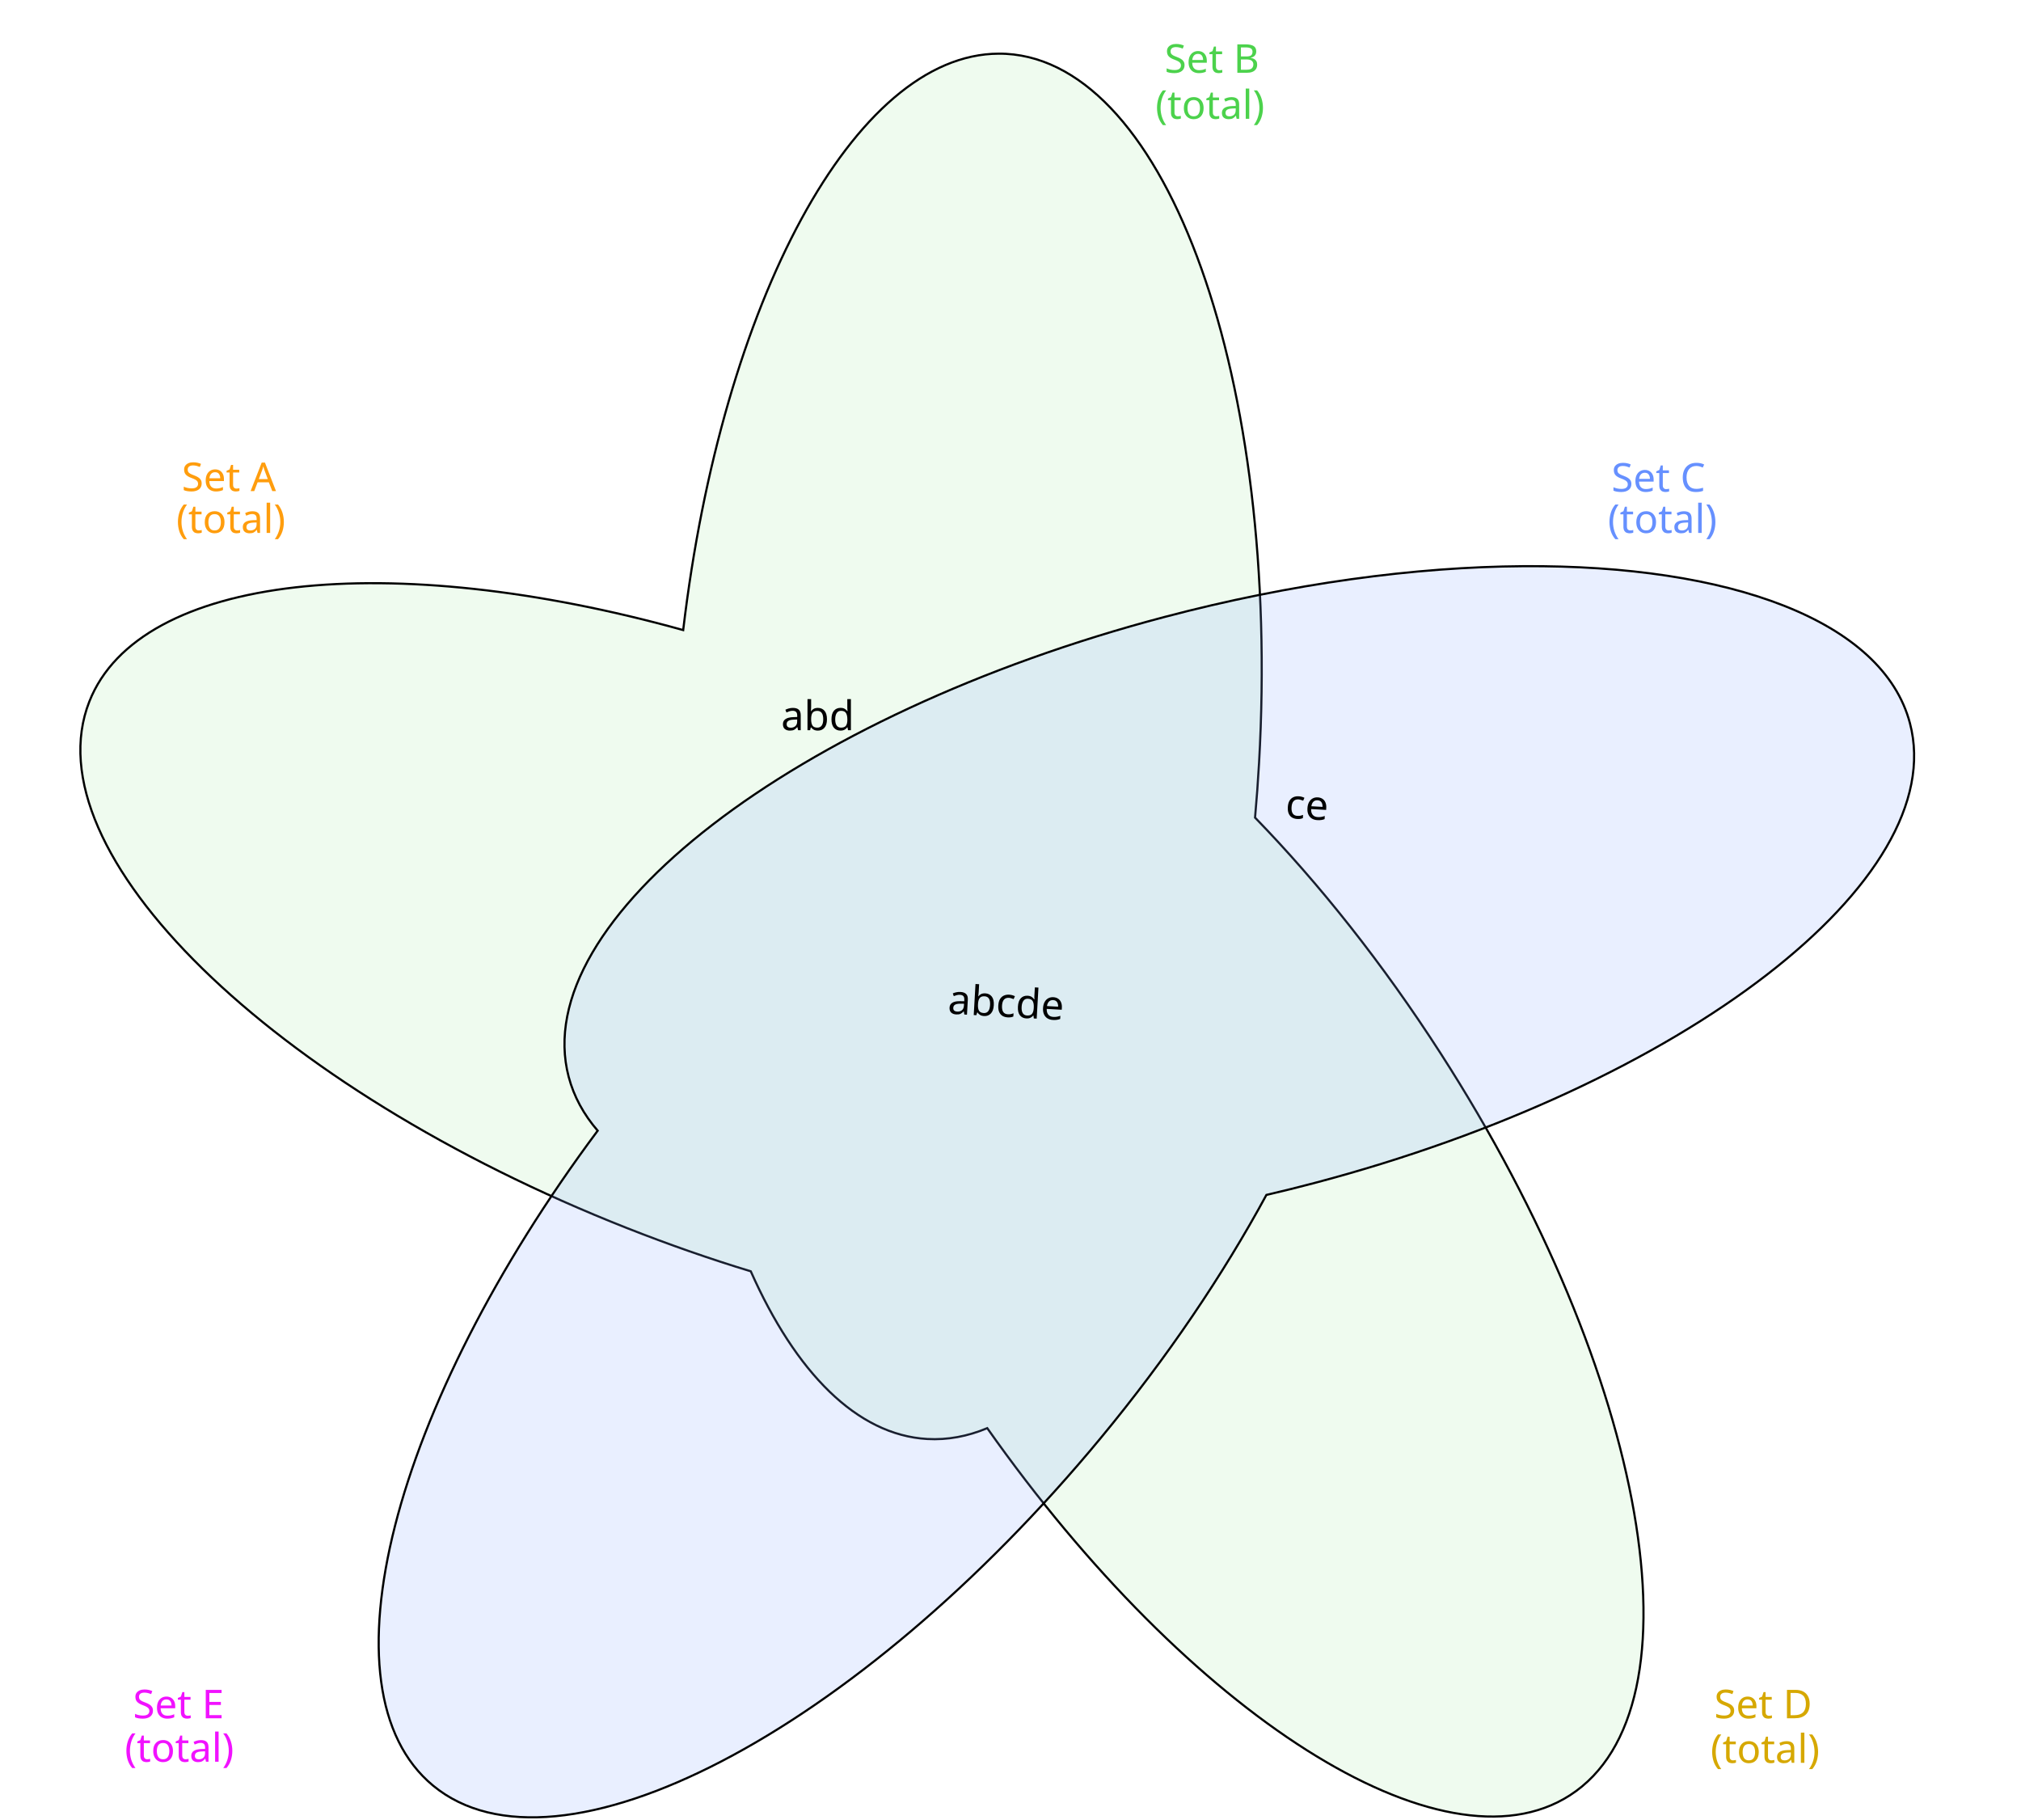
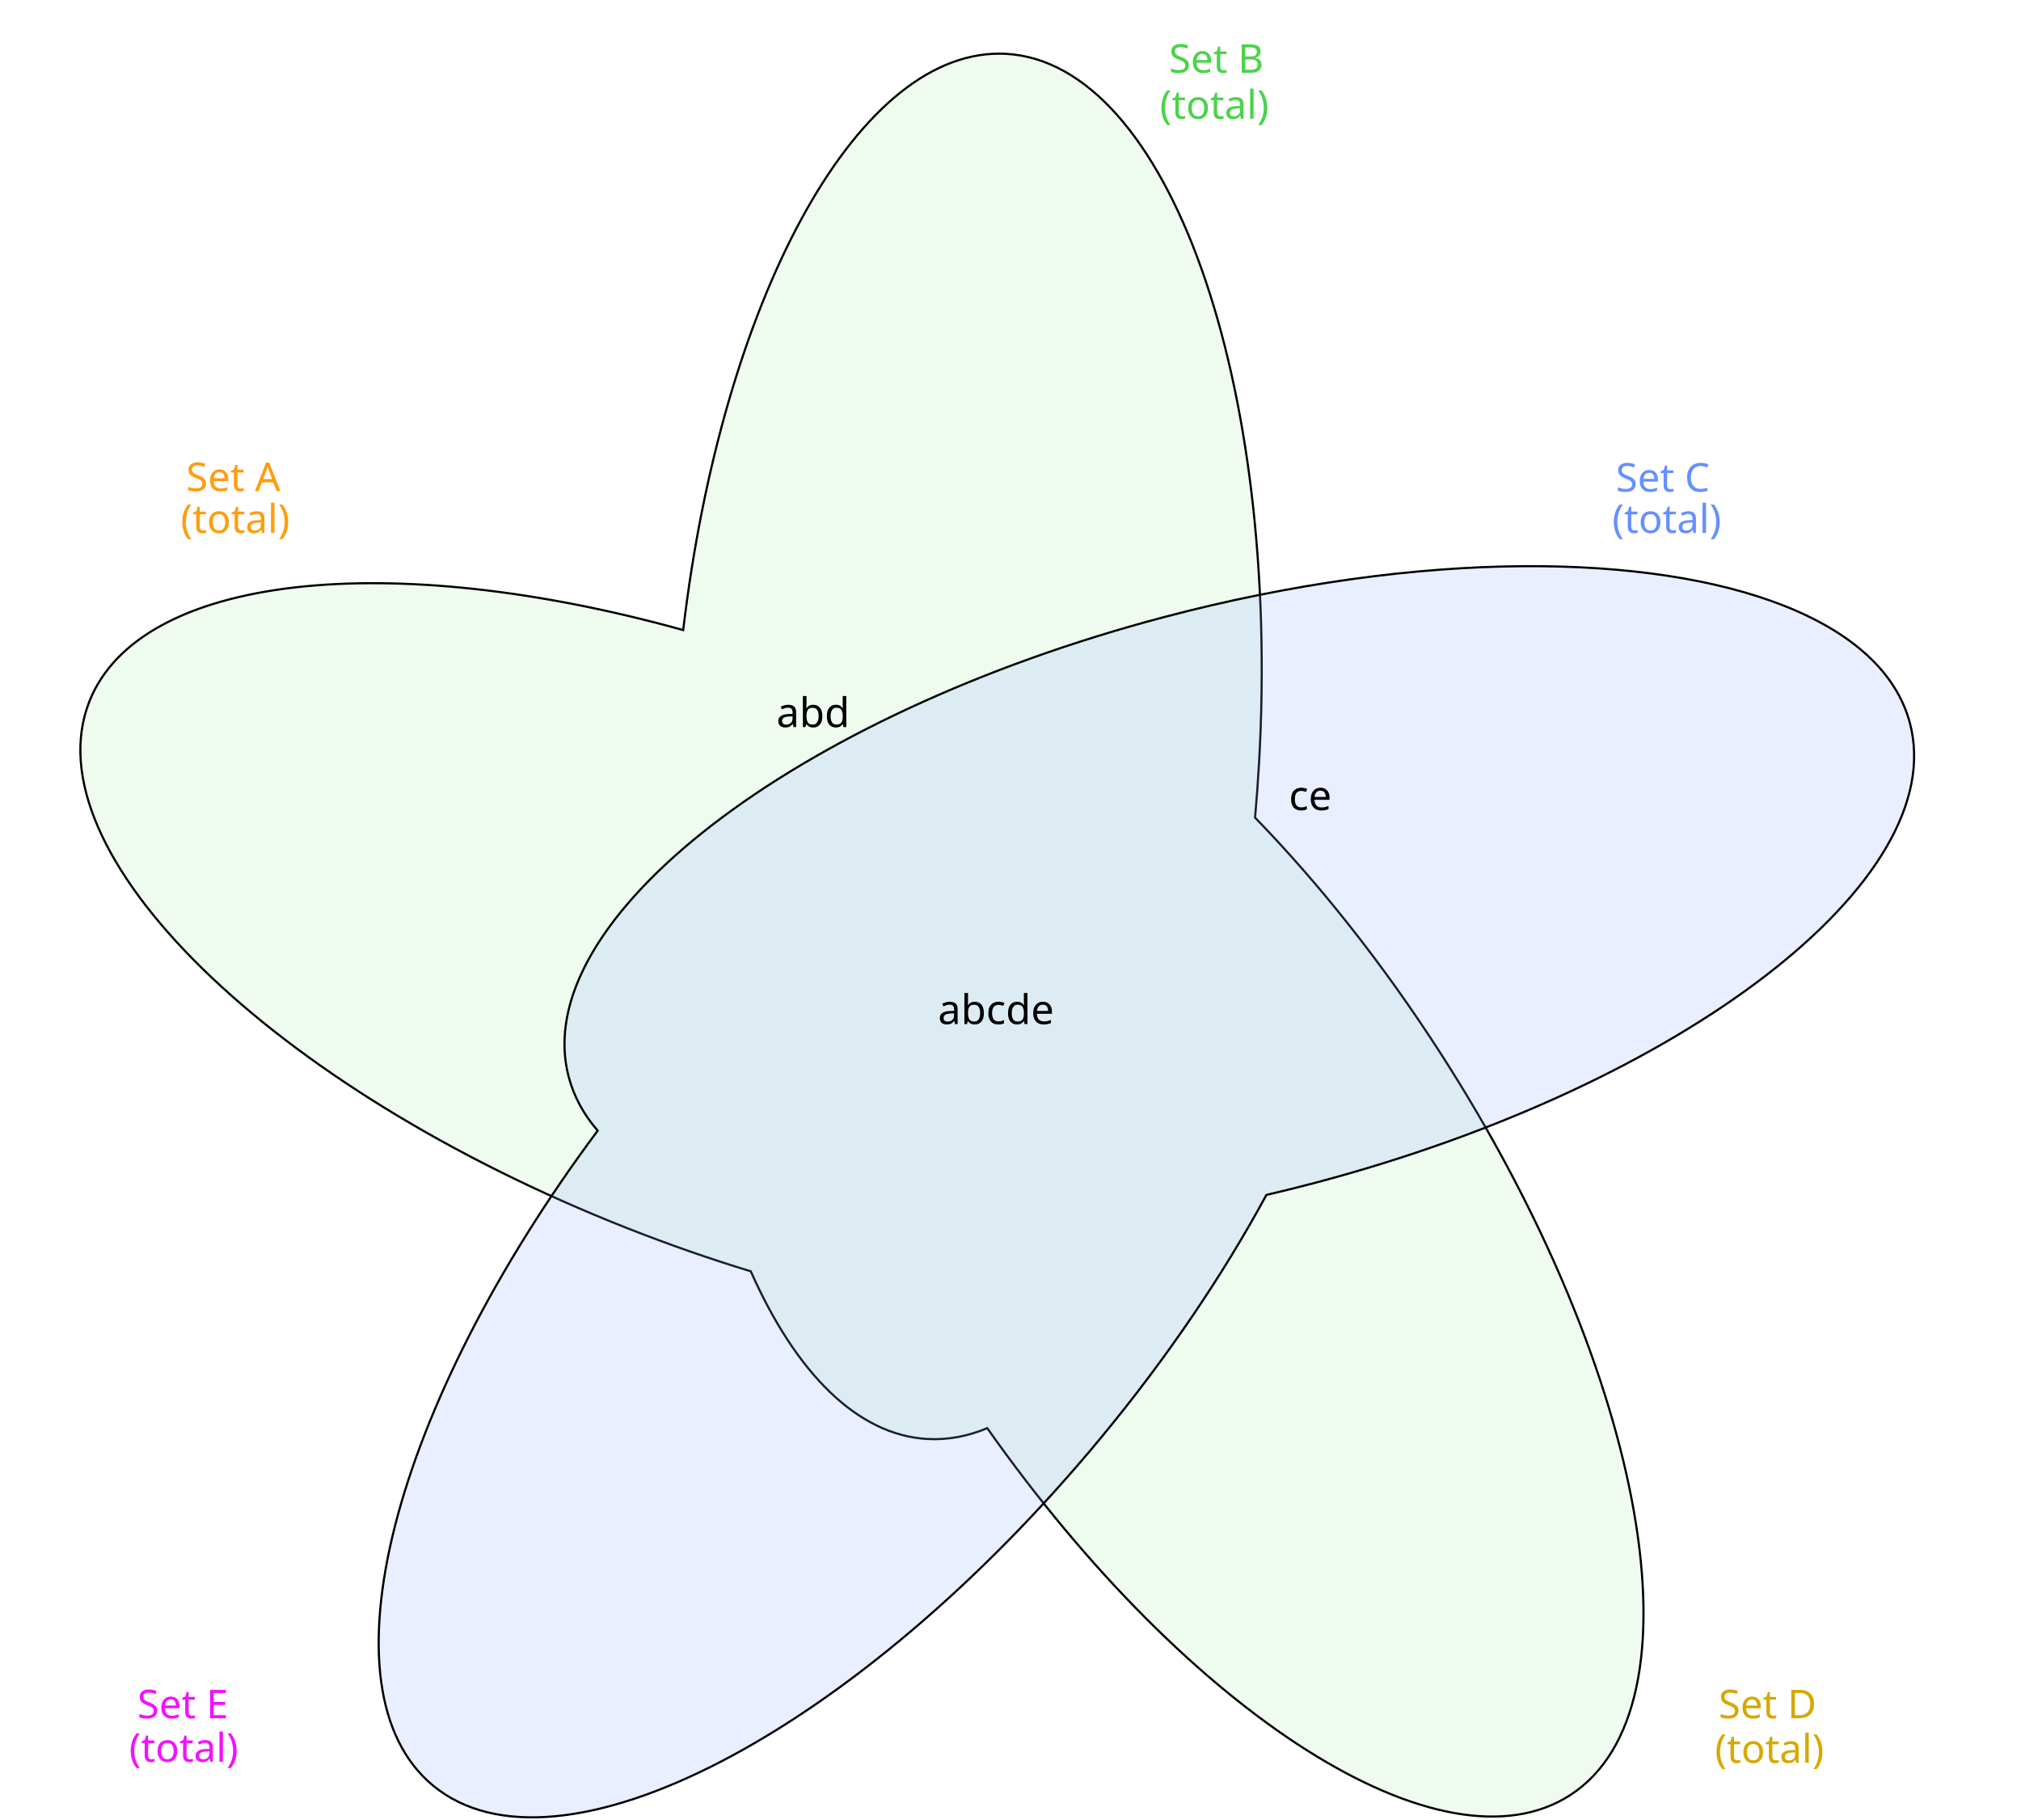
<svg xmlns="http://www.w3.org/2000/svg" xmlns:ns1="http://www.openswatchbook.org/uri/2009/osb" width="712" height="641" id="diagram" version="1.1">
  <defs id="defs4">
    <linearGradient id="linearGradient5351" ns1:paint="solid">
      <stop style="stop-color:#000000;stop-opacity:1;" offset="0" id="stop5353" />
    </linearGradient>
  </defs>
  <g id="layer1" transform="translate(-79.87914,108.5835)">
    <path style="fill:#a8e9a8;fill-opacity:0.184;stroke:#000000;stroke-width:0.756;stroke-linejoin:miter;stroke-miterlimit:4;stroke-opacity:1;stroke-dasharray:none" d="M 351.844 18.906 C 301.042 19.057 254.38 106.307 240.688 221.938 C 137.532 193.263 49.203 202.105 31.469 247.125 C 10.592 300.123 95.442 383.166 221 432.625 C 235.64 438.392 250.191 443.465 264.5 447.812 C 280.299 483.409 301.863 505.461 326.656 506.875 C 333.796 507.282 340.895 505.956 347.812 503.062 C 418.99 604.034 508.138 661.315 553.094 632.375 C 600.989 601.543 580.608 484.563 507.562 371.094 C 487.165 339.408 464.816 311.319 442.156 288 C 442.727 281.664 443.193 275.257 443.562 268.781 C 451.247 134.052 411.369 22.212 354.5 18.969 C 353.611 18.918 352.73 18.904 351.844 18.906 z " transform="translate(79.87914,-108.5835)" id="elipseB" />
    <path style="fill:#88a8ff;fill-opacity:0.184;stroke:#000000;stroke-width:0.756;stroke-linejoin:miter;stroke-miterlimit:4;stroke-opacity:1;stroke-dasharray:none" d="M 536.625 199.438 C 498.486 199.694 455.168 205.486 410.312 217.312 C 279.824 251.717 185.822 324.234 200.344 379.312 C 202.173 386.251 205.643 392.584 210.562 398.281 C 138.187 495.398 111.917 595.317 152.531 628.938 C 196.409 665.26 301.76 610.452 387.812 506.5 C 411.317 478.107 430.924 448.98 446.156 420.906 C 451.704 419.617 457.304 418.227 462.906 416.75 C 593.395 382.345 687.397 309.829 672.875 254.75 C 663.345 218.605 609.436 198.947 536.625 199.438 z " transform="translate(79.87914,-108.5835)" id="elipseC" />
-     <text xml:space="preserve" style="font-size:14.422px;font-style:normal;font-variant:normal;font-weight:normal;font-stretch:normal;text-align:start;line-height:125%;letter-spacing:0px;word-spacing:0px;writing-mode:lr-tb;text-anchor:start;fill:#000000;fill-opacity:1;stroke:none;font-family:Sans;-inkscape-font-specification:Sans" x="541.912" y="148.946" id="ce" transform="matrix(0.9983828,0.05684918,-0.05684918,0.9983828,0,0)">
-       <tspan id="tspan5397" x="541.912" y="148.946">ce</tspan>
+     <text id="ce" x="533.948" y="176.763" style="line-height:0%;letter-spacing:0px;word-spacing:0px;fill:#000000;font-family:sans-serif" xml:space="preserve">
+       <tspan x="533.948" y="176.763" font-size="14.422px" style="font-size:14.422px;line-height:1.25;font-family:sans-serif" id="tspan32">ce</tspan>
    </text>
-     <text xml:space="preserve" style="font-size:14.422px;font-style:normal;font-variant:normal;font-weight:normal;font-stretch:normal;text-align:start;line-height:125%;letter-spacing:0px;word-spacing:0px;writing-mode:lr-tb;text-anchor:start;fill:#000000;fill-opacity:1;stroke:none;font-family:Sans;-inkscape-font-specification:Sans" x="427.087" y="224.515" id="abcde" transform="matrix(0.9983828,0.05684918,-0.05684918,0.9983828,0,0)">
-       <tspan id="tspan46" x="427.087" y="224.515">abcde</tspan>
+     <text id="abcde" x="410.329" y="252.143" style="line-height:0%;font-family:sans-serif;letter-spacing:0px;word-spacing:0px;fill:#000000" xml:space="preserve">
+       <tspan x="410.329" y="252.143" font-family="sans-serif" font-size="14.422px" style="line-height:1.25" id="tspan53">abcde</tspan>
    </text>
-     <text xml:space="preserve" style="font-size:14.422px;font-style:normal;font-weight:normal;line-height:125%;letter-spacing:0px;word-spacing:0px;fill:#000000;fill-opacity:1;stroke:none;font-family:Sans" x="355.05" y="148.628" id="abd">
-       <tspan x="355.05" y="148.628" id="tspan3053" style="font-size:14.422px">abd</tspan>
+     <text id="abd" x="353.426" y="147.533" style="line-height:0%;letter-spacing:0px;word-spacing:0px;fill:#000000;font-family:sans-serif" xml:space="preserve">
+       <tspan x="353.426" y="147.533" font-size="14.422px" style="font-size:14.422px;line-height:1.25;font-family:sans-serif" id="tspan103">abd</tspan>
    </text>
-     <text xml:space="preserve" style="font-size:14px;font-style:normal;font-weight:normal;text-align:center;line-height:125%;letter-spacing:0px;word-spacing:0px;text-anchor:middle;fill:#f112ff;fill-opacity:1;stroke:none;font-family:Sans" x="149.633" y="496.666" id="labelE">
-       <tspan id="tspan3054" x="151.861" y="496.666">     Set E     </tspan>
+     <text id="labelE" x="149.633" y="496.666" fill="#f112ff" text-align="center" style="line-height:0%;font-family:sans-serif;letter-spacing:0px;word-spacing:0px;text-anchor:middle" xml:space="preserve">
+       <tspan x="152.094" y="496.666" font-family="sans-serif" font-size="14px" style="line-height:1.25" id="tspan108">     Set E     </tspan>
    </text>
-     <text xml:space="preserve" style="font-size:14px;font-style:normal;font-weight:normal;text-align:center;line-height:125%;letter-spacing:0px;word-spacing:0px;text-anchor:middle;fill:#d6a800;fill-opacity:1;stroke:none;font-family:Sans" x="707.913" y="496.666" id="labelD">
-       <tspan id="tspan3054-7" x="710.142" y="496.666">     Set D     </tspan>
+     <text id="labelD" x="707.913" y="496.666" fill="#d6a800" text-align="center" style="line-height:0%;font-family:sans-serif;letter-spacing:0px;word-spacing:0px;text-anchor:middle" xml:space="preserve">
+       <tspan x="710.374" y="496.666" font-family="sans-serif" font-size="14px" style="line-height:1.25" id="tspan111">     Set D     </tspan>
    </text>
-     <text xml:space="preserve" style="font-size:14px;font-style:normal;font-weight:normal;text-align:center;line-height:125%;letter-spacing:0px;word-spacing:0px;text-anchor:middle;fill:#ff9d0d;fill-opacity:1;stroke:none;font-family:Sans" x="167.379" y="64.394" id="labelA">
-       <tspan id="tspan3054-4" x="169.608" y="64.394">     Set A     </tspan>
+     <text id="labelA" x="167.379" y="64.394" fill="#ff9d0d" text-align="center" style="line-height:0%;font-family:sans-serif;letter-spacing:0px;word-spacing:0px;text-anchor:middle" xml:space="preserve">
+       <tspan x="169.84" y="64.394" font-family="sans-serif" font-size="14px" style="line-height:1.25" id="tspan114">     Set A     </tspan>
    </text>
-     <text xml:space="preserve" style="font-size:14px;font-style:normal;font-weight:normal;text-align:center;line-height:125%;letter-spacing:0px;word-spacing:0px;text-anchor:middle;fill:#6690ff;fill-opacity:1;stroke:none;font-family:Sans" x="669.197" y="64.586" id="labelC">
-       <tspan id="tspan3054-8" x="671.426" y="64.586">     Set C    </tspan>
+     <text id="labelC" x="669.197" y="64.586" fill="#6690ff" text-align="center" style="line-height:0%;font-family:sans-serif;letter-spacing:0px;word-spacing:0px;text-anchor:middle" xml:space="preserve">
+       <tspan x="671.658" y="64.586" font-family="sans-serif" font-size="14px" style="line-height:1.25" id="tspan117">     Set C    </tspan>
    </text>
-     <text xml:space="preserve" style="font-size:14px;font-style:normal;font-weight:normal;text-align:center;line-height:125%;letter-spacing:0px;word-spacing:0px;text-anchor:middle;fill:#4cd24c;fill-opacity:1;stroke:none;font-family:Sans" x="513.72" y="-82.959" id="labelB">
-       <tspan id="tspan3054-45" x="515.949" y="-82.959">     Set B     </tspan>
+     <text id="labelB" x="513.72" y="-82.959" fill="#4cd24c" text-align="center" style="line-height:0%;font-family:sans-serif;letter-spacing:0px;word-spacing:0px;text-anchor:middle" xml:space="preserve">
+       <tspan x="516.181" y="-82.959" font-family="sans-serif" font-size="14px" style="line-height:1.25" id="tspan120">     Set B     </tspan>
    </text>
-     <text xml:space="preserve" style="font-size:14px;font-style:normal;font-weight:normal;text-align:center;line-height:125%;letter-spacing:0px;word-spacing:0px;text-anchor:middle;fill:#f112ff;fill-opacity:1;stroke:none;font-family:Sans" x="151.751" y="511.981" id="totalE">
-       <tspan id="tspan3054-5" x="153.98" y="511.981">   (total)    </tspan>
+     <text id="totalE" x="151.751" y="511.981" fill="#f112ff" text-align="center" style="line-height:0%;font-family:sans-serif;letter-spacing:0px;word-spacing:0px;text-anchor:middle" xml:space="preserve">
+       <tspan x="154.212" y="511.981" font-family="sans-serif" font-size="14px" style="line-height:1.25" id="tspan123">   (total)    </tspan>
    </text>
-     <text xml:space="preserve" style="font-size:14px;font-style:normal;font-weight:normal;text-align:center;line-height:125%;letter-spacing:0px;word-spacing:0px;text-anchor:middle;fill:#d6a800;fill-opacity:1;stroke:none;font-family:Sans" x="708.603" y="512.364" id="totalD">
-       <tspan id="tspan3054-7-8" x="710.831" y="512.364">     (total)     </tspan>
+     <text id="totalD" x="708.603" y="512.364" fill="#d6a800" text-align="center" style="line-height:0%;font-family:sans-serif;letter-spacing:0px;word-spacing:0px;text-anchor:middle" xml:space="preserve">
+       <tspan x="711.063" y="512.364" font-family="sans-serif" font-size="14px" style="line-height:1.25" id="tspan126">     (total)     </tspan>
    </text>
-     <text xml:space="preserve" style="font-size:14px;font-style:normal;font-weight:normal;text-align:center;line-height:125%;letter-spacing:0px;word-spacing:0px;text-anchor:middle;fill:#6690ff;fill-opacity:1;stroke:none;font-family:Sans" x="670.603" y="79.13" id="totalC">
-       <tspan id="tspan3054-8-7" x="672.831" y="79.13">     (total)    </tspan>
+     <text id="totalC" x="670.603" y="79.13" fill="#6690ff" text-align="center" style="line-height:0%;font-family:sans-serif;letter-spacing:0px;word-spacing:0px;text-anchor:middle" xml:space="preserve">
+       <tspan x="673.063" y="79.13" font-family="sans-serif" font-size="14px" style="line-height:1.25" id="tspan129">     (total)    </tspan>
    </text>
-     <text xml:space="preserve" style="font-size:14px;font-style:normal;font-weight:normal;text-align:center;line-height:125%;letter-spacing:0px;word-spacing:0px;text-anchor:middle;fill:#4cd24c;fill-opacity:1;stroke:none;font-family:Sans" x="513.028" y="-66.743" id="totalB">
-       <tspan id="tspan3054-45-2" x="515.257" y="-66.743">     (total)     </tspan>
+     <text id="totalB" x="513.028" y="-66.743" fill="#4cd24c" text-align="center" style="line-height:0%;font-family:sans-serif;letter-spacing:0px;word-spacing:0px;text-anchor:middle" xml:space="preserve">
+       <tspan x="515.489" y="-66.743" font-family="sans-serif" font-size="14px" style="line-height:1.25" id="tspan132">     (total)     </tspan>
    </text>
-     <text xml:space="preserve" style="font-size:14px;font-style:normal;font-weight:normal;text-align:center;line-height:125%;letter-spacing:0px;word-spacing:0px;text-anchor:middle;fill:#ff9d0d;fill-opacity:1;stroke:none;font-family:Sans" x="168.092" y="79.13" id="totalA">
-       <tspan id="tspan3054-4-8" x="170.32" y="79.13">     (total)     </tspan>
+     <text id="totalA" x="168.092" y="79.13" fill="#ff9d0d" text-align="center" style="line-height:0%;font-family:sans-serif;letter-spacing:0px;word-spacing:0px;text-anchor:middle" xml:space="preserve">
+       <tspan x="170.553" y="79.13" font-family="sans-serif" font-size="14px" style="line-height:1.25" id="tspan135">     (total)     </tspan>
    </text>
  </g>
</svg>
